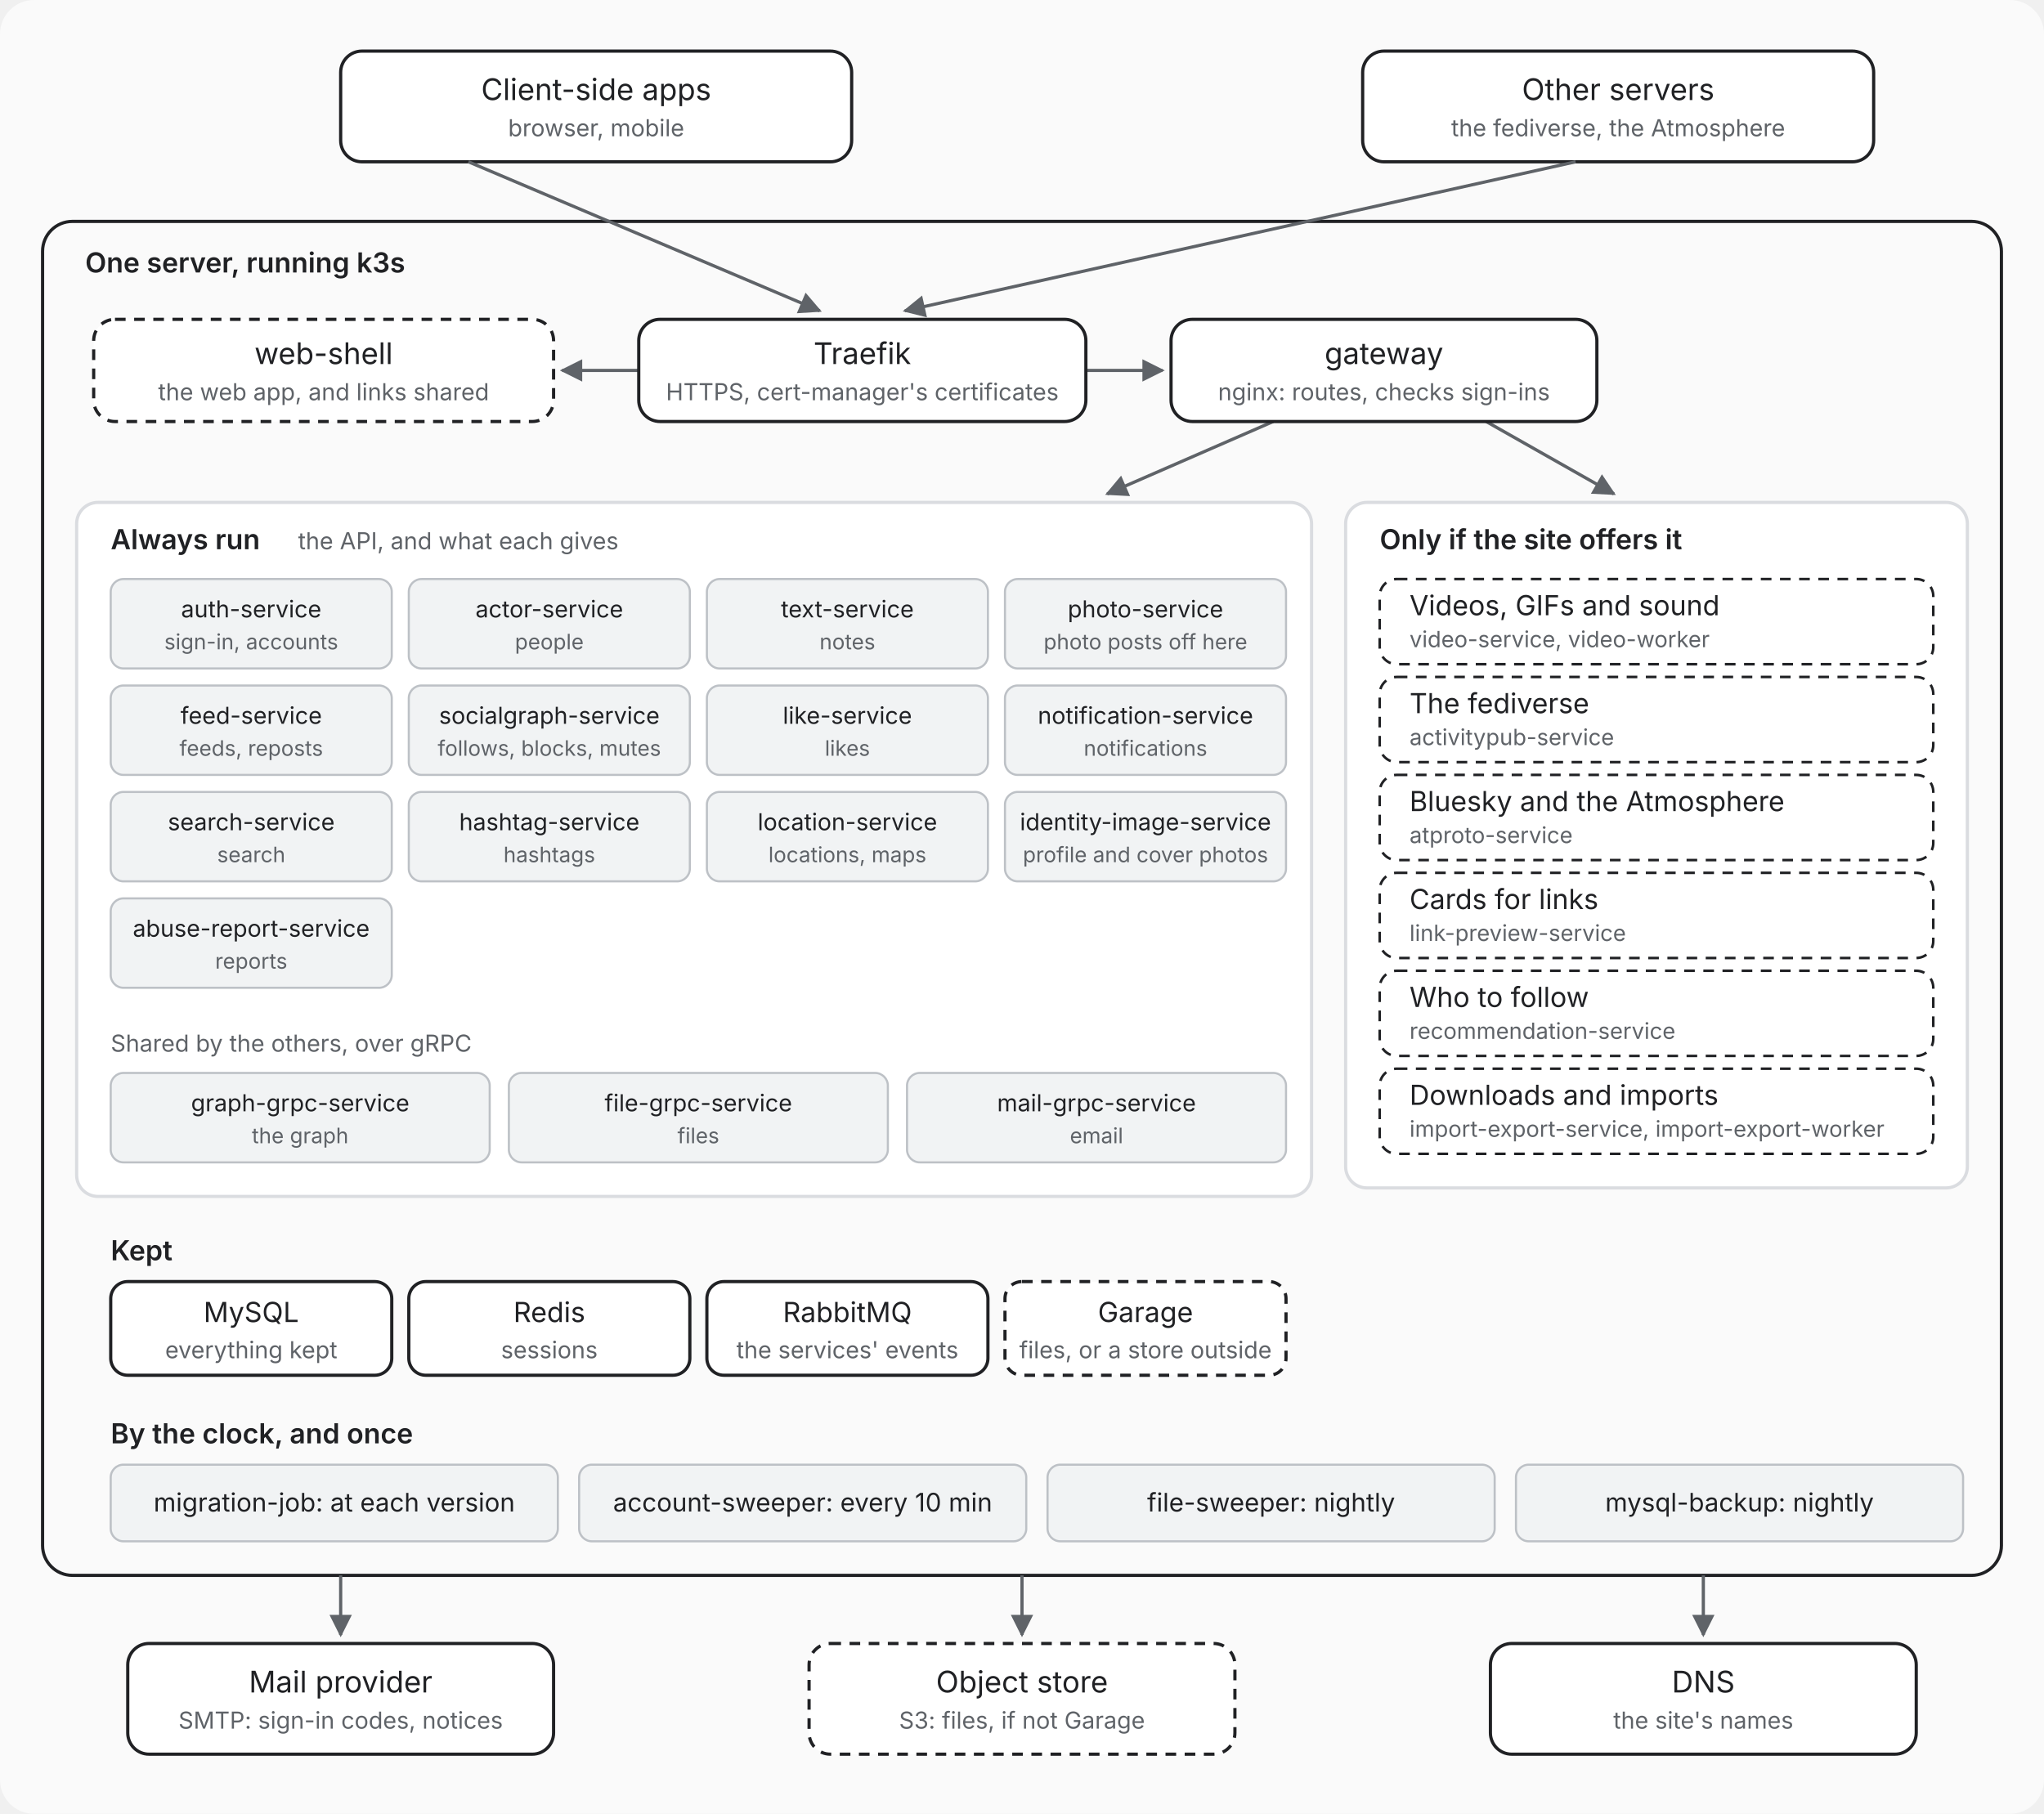
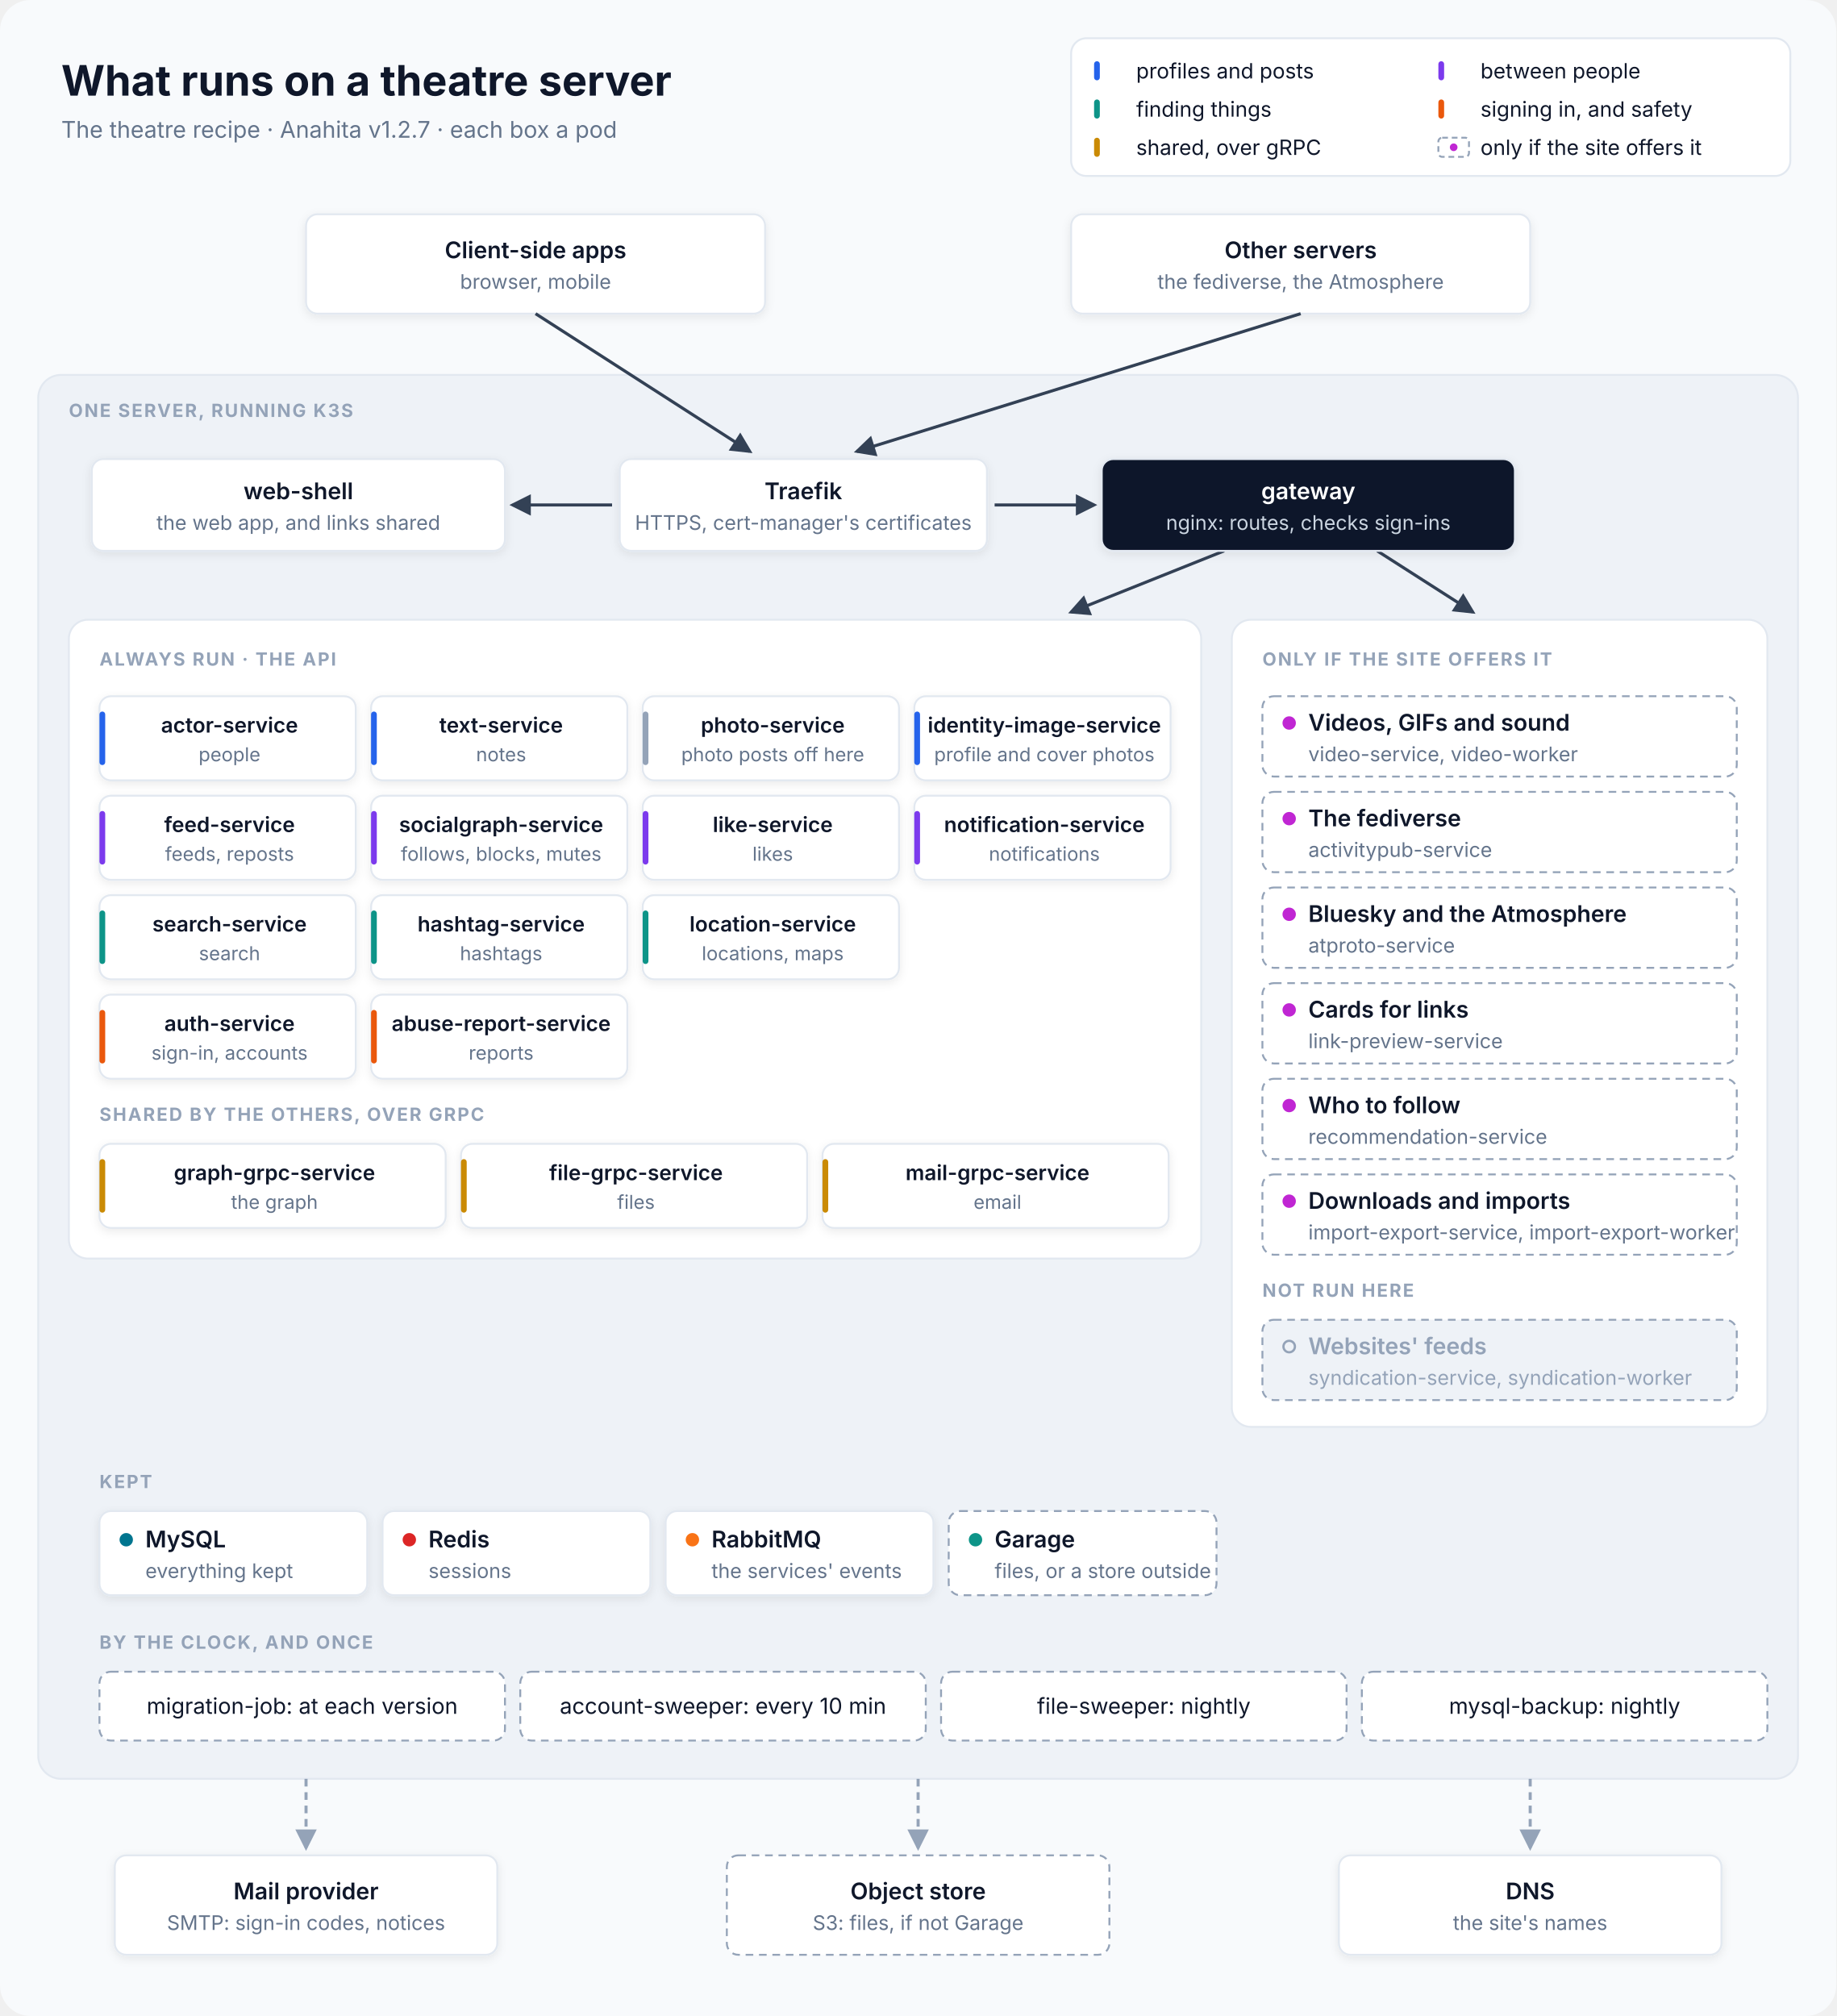
- <svg xmlns="http://www.w3.org/2000/svg" viewBox="0 0 960 852" width="960" height="852" font-family="system-ui, -apple-system, 'Segoe UI', sans-serif" role="img" aria-labelledby="title desc">
+ <svg xmlns="http://www.w3.org/2000/svg" viewBox="0 0 960 1054" width="960" height="1054" font-family="Inter, 'SF Pro Text', 'Segoe UI', Helvetica, Arial, sans-serif" role="img" aria-labelledby="title desc">
  <defs>
-     <marker id="arrow" viewBox="0 0 10 10" refX="9" refY="5" markerWidth="7" markerHeight="7" orient="auto-start-reverse">
-       <path d="M0 0 L10 5 L0 10 z" fill="#5f6368" />
+     <filter id="shadow" x="-10%" y="-10%" width="120%" height="140%">
+       <feDropShadow dx="0" dy="1.5" stdDeviation="2.5" flood-color="#0F172A" flood-opacity="0.08" />
+     </filter>
+     <marker id="in" viewBox="0 0 10 10" refX="8.5" refY="5" markerWidth="7" markerHeight="7" orient="auto-start-reverse">
+       <path d="M0,0 L10,5 L0,10 z" fill="#334155" />
+     </marker>
+     <marker id="out" viewBox="0 0 10 10" refX="8.5" refY="5" markerWidth="7" markerHeight="7" orient="auto-start-reverse">
+       <path d="M0,0 L10,5 L0,10 z" fill="#94A3B8" />
    </marker>
  </defs>
-   <rect width="960" height="852" rx="16" fill="#fafafa" />
-   <rect x="160" y="24" width="240" height="52" rx="10" fill="#fff" stroke="#202124" stroke-width="1.5" />
-   <text x="280.0" y="47.0" font-size="14" fill="#202124" text-anchor="middle">Client-side apps</text>
-   <text x="280.0" y="64.0" font-size="11" fill="#5f6368" text-anchor="middle">browser, mobile</text>
-   <rect x="640" y="24" width="240" height="52" rx="10" fill="#fff" stroke="#202124" stroke-width="1.5" />
-   <text x="760.0" y="47.0" font-size="14" fill="#202124" text-anchor="middle">Other servers</text>
-   <text x="760.0" y="64.0" font-size="11" fill="#5f6368" text-anchor="middle">the fediverse, the Atmosphere</text>
-   <rect x="20" y="104" width="920" height="636" rx="14" fill="none" stroke="#202124" stroke-width="1.5" />
-   <text x="40" y="128" font-size="13" fill="#202124" text-anchor="start" font-weight="600">One server, running k3s</text>
-   <path d="M220 76 L385 146" stroke="#5f6368" stroke-width="1.5" fill="none" marker-end="url(#arrow)" />
-   <path d="M740 76 L425 146" stroke="#5f6368" stroke-width="1.5" fill="none" marker-end="url(#arrow)" />
-   <path d="M300 174 L264 174" stroke="#5f6368" stroke-width="1.5" fill="none" marker-end="url(#arrow)" />
-   <path d="M510 174 L546 174" stroke="#5f6368" stroke-width="1.5" fill="none" marker-end="url(#arrow)" />
-   <path d="M598 198 L520 232" stroke="#5f6368" stroke-width="1.5" fill="none" marker-end="url(#arrow)" />
-   <path d="M698 198 L758 232" stroke="#5f6368" stroke-width="1.5" fill="none" marker-end="url(#arrow)" />
-   <rect x="44" y="150" width="216" height="48" rx="10" fill="#fff" stroke="#202124" stroke-width="1.5" stroke-dasharray="5 4" />
-   <text x="152.0" y="171.0" font-size="14" fill="#202124" text-anchor="middle">web-shell</text>
-   <text x="152.0" y="188.0" font-size="11" fill="#5f6368" text-anchor="middle">the web app, and links shared</text>
-   <rect x="300" y="150" width="210" height="48" rx="10" fill="#fff" stroke="#202124" stroke-width="1.5" />
-   <text x="405.0" y="171.0" font-size="14" fill="#202124" text-anchor="middle">Traefik</text>
-   <text x="405.0" y="188.0" font-size="11" fill="#5f6368" text-anchor="middle">HTTPS, cert-manager's certificates</text>
-   <rect x="550" y="150" width="200" height="48" rx="10" fill="#fff" stroke="#202124" stroke-width="1.5" />
-   <text x="650.0" y="171.0" font-size="14" fill="#202124" text-anchor="middle">gateway</text>
-   <text x="650.0" y="188.0" font-size="11" fill="#5f6368" text-anchor="middle">nginx: routes, checks sign-ins</text>
-   <rect x="36" y="236" width="580" height="326" rx="10" fill="#fff" stroke="#dadce0" stroke-width="1.5" />
-   <text x="52" y="258" font-size="13" fill="#202124" text-anchor="start" font-weight="600">Always run</text>
-   <text x="140" y="258" font-size="11" fill="#5f6368" text-anchor="start">the API, and what each gives</text>
-   <rect x="52" y="272" width="132" height="42" rx="6" fill="#f1f3f4" stroke="#bdc1c6" />
-   <text x="118.0" y="290" font-size="11" fill="#202124" text-anchor="middle">auth-service</text>
-   <text x="118.0" y="305" font-size="10" fill="#5f6368" text-anchor="middle">sign-in, accounts</text>
-   <rect x="192" y="272" width="132" height="42" rx="6" fill="#f1f3f4" stroke="#bdc1c6" />
-   <text x="258.0" y="290" font-size="11" fill="#202124" text-anchor="middle">actor-service</text>
-   <text x="258.0" y="305" font-size="10" fill="#5f6368" text-anchor="middle">people</text>
-   <rect x="332" y="272" width="132" height="42" rx="6" fill="#f1f3f4" stroke="#bdc1c6" />
-   <text x="398.0" y="290" font-size="11" fill="#202124" text-anchor="middle">text-service</text>
-   <text x="398.0" y="305" font-size="10" fill="#5f6368" text-anchor="middle">notes</text>
-   <rect x="472" y="272" width="132" height="42" rx="6" fill="#f1f3f4" stroke="#bdc1c6" />
-   <text x="538.0" y="290" font-size="11" fill="#202124" text-anchor="middle">photo-service</text>
-   <text x="538.0" y="305" font-size="10" fill="#5f6368" text-anchor="middle">photo posts off here</text>
-   <rect x="52" y="322" width="132" height="42" rx="6" fill="#f1f3f4" stroke="#bdc1c6" />
-   <text x="118.0" y="340" font-size="11" fill="#202124" text-anchor="middle">feed-service</text>
-   <text x="118.0" y="355" font-size="10" fill="#5f6368" text-anchor="middle">feeds, reposts</text>
-   <rect x="192" y="322" width="132" height="42" rx="6" fill="#f1f3f4" stroke="#bdc1c6" />
-   <text x="258.0" y="340" font-size="11" fill="#202124" text-anchor="middle">socialgraph-service</text>
-   <text x="258.0" y="355" font-size="10" fill="#5f6368" text-anchor="middle">follows, blocks, mutes</text>
-   <rect x="332" y="322" width="132" height="42" rx="6" fill="#f1f3f4" stroke="#bdc1c6" />
-   <text x="398.0" y="340" font-size="11" fill="#202124" text-anchor="middle">like-service</text>
-   <text x="398.0" y="355" font-size="10" fill="#5f6368" text-anchor="middle">likes</text>
-   <rect x="472" y="322" width="132" height="42" rx="6" fill="#f1f3f4" stroke="#bdc1c6" />
-   <text x="538.0" y="340" font-size="11" fill="#202124" text-anchor="middle">notification-service</text>
-   <text x="538.0" y="355" font-size="10" fill="#5f6368" text-anchor="middle">notifications</text>
-   <rect x="52" y="372" width="132" height="42" rx="6" fill="#f1f3f4" stroke="#bdc1c6" />
-   <text x="118.0" y="390" font-size="11" fill="#202124" text-anchor="middle">search-service</text>
-   <text x="118.0" y="405" font-size="10" fill="#5f6368" text-anchor="middle">search</text>
-   <rect x="192" y="372" width="132" height="42" rx="6" fill="#f1f3f4" stroke="#bdc1c6" />
-   <text x="258.0" y="390" font-size="11" fill="#202124" text-anchor="middle">hashtag-service</text>
-   <text x="258.0" y="405" font-size="10" fill="#5f6368" text-anchor="middle">hashtags</text>
-   <rect x="332" y="372" width="132" height="42" rx="6" fill="#f1f3f4" stroke="#bdc1c6" />
-   <text x="398.0" y="390" font-size="11" fill="#202124" text-anchor="middle">location-service</text>
-   <text x="398.0" y="405" font-size="10" fill="#5f6368" text-anchor="middle">locations, maps</text>
-   <rect x="472" y="372" width="132" height="42" rx="6" fill="#f1f3f4" stroke="#bdc1c6" />
-   <text x="538.0" y="390" font-size="11" fill="#202124" text-anchor="middle">identity-image-service</text>
-   <text x="538.0" y="405" font-size="10" fill="#5f6368" text-anchor="middle">profile and cover photos</text>
-   <rect x="52" y="422" width="132" height="42" rx="6" fill="#f1f3f4" stroke="#bdc1c6" />
-   <text x="118.0" y="440" font-size="11" fill="#202124" text-anchor="middle">abuse-report-service</text>
-   <text x="118.0" y="455" font-size="10" fill="#5f6368" text-anchor="middle">reports</text>
-   <text x="52" y="494" font-size="11" fill="#5f6368" text-anchor="start">Shared by the others, over gRPC</text>
-   <rect x="52" y="504" width="178" height="42" rx="6" fill="#f1f3f4" stroke="#bdc1c6" />
-   <text x="141.0" y="522" font-size="11" fill="#202124" text-anchor="middle">graph-grpc-service</text>
-   <text x="141.0" y="537" font-size="10" fill="#5f6368" text-anchor="middle">the graph</text>
-   <rect x="239" y="504" width="178" height="42" rx="6" fill="#f1f3f4" stroke="#bdc1c6" />
-   <text x="328.0" y="522" font-size="11" fill="#202124" text-anchor="middle">file-grpc-service</text>
-   <text x="328.0" y="537" font-size="10" fill="#5f6368" text-anchor="middle">files</text>
-   <rect x="426" y="504" width="178" height="42" rx="6" fill="#f1f3f4" stroke="#bdc1c6" />
-   <text x="515.0" y="522" font-size="11" fill="#202124" text-anchor="middle">mail-grpc-service</text>
-   <text x="515.0" y="537" font-size="10" fill="#5f6368" text-anchor="middle">email</text>
-   <rect x="632" y="236" width="292" height="322" rx="10" fill="#fff" stroke="#dadce0" stroke-width="1.5" />
-   <text x="648" y="258" font-size="13" fill="#202124" text-anchor="start" font-weight="600">Only if the site offers it</text>
-   <rect x="648" y="272" width="260" height="40" rx="8" fill="#fff" stroke="#202124" stroke-width="1.2" stroke-dasharray="5 4" />
-   <text x="662" y="289" font-size="13" fill="#202124" text-anchor="start">Videos, GIFs and sound</text>
-   <text x="662" y="304" font-size="10.5" fill="#5f6368" text-anchor="start">video-service, video-worker</text>
-   <rect x="648" y="318" width="260" height="40" rx="8" fill="#fff" stroke="#202124" stroke-width="1.2" stroke-dasharray="5 4" />
-   <text x="662" y="335" font-size="13" fill="#202124" text-anchor="start">The fediverse</text>
-   <text x="662" y="350" font-size="10.5" fill="#5f6368" text-anchor="start">activitypub-service</text>
-   <rect x="648" y="364" width="260" height="40" rx="8" fill="#fff" stroke="#202124" stroke-width="1.2" stroke-dasharray="5 4" />
-   <text x="662" y="381" font-size="13" fill="#202124" text-anchor="start">Bluesky and the Atmosphere</text>
-   <text x="662" y="396" font-size="10.5" fill="#5f6368" text-anchor="start">atproto-service</text>
-   <rect x="648" y="410" width="260" height="40" rx="8" fill="#fff" stroke="#202124" stroke-width="1.2" stroke-dasharray="5 4" />
-   <text x="662" y="427" font-size="13" fill="#202124" text-anchor="start">Cards for links</text>
-   <text x="662" y="442" font-size="10.5" fill="#5f6368" text-anchor="start">link-preview-service</text>
-   <rect x="648" y="456" width="260" height="40" rx="8" fill="#fff" stroke="#202124" stroke-width="1.2" stroke-dasharray="5 4" />
-   <text x="662" y="473" font-size="13" fill="#202124" text-anchor="start">Who to follow</text>
-   <text x="662" y="488" font-size="10.5" fill="#5f6368" text-anchor="start">recommendation-service</text>
-   <rect x="648" y="502" width="260" height="40" rx="8" fill="#fff" stroke="#202124" stroke-width="1.2" stroke-dasharray="5 4" />
-   <text x="662" y="519" font-size="13" fill="#202124" text-anchor="start">Downloads and imports</text>
-   <text x="662" y="534" font-size="10.5" fill="#5f6368" text-anchor="start">import-export-service, import-export-worker</text>
-   <text x="52" y="592" font-size="13" fill="#202124" text-anchor="start" font-weight="600">Kept</text>
-   <rect x="52" y="602" width="132" height="44" rx="8" fill="#fff" stroke="#202124" stroke-width="1.5" />
-   <text x="118.0" y="621.0" font-size="13" fill="#202124" text-anchor="middle">MySQL</text>
-   <text x="118.0" y="638.0" font-size="11" fill="#5f6368" text-anchor="middle">everything kept</text>
-   <rect x="192" y="602" width="132" height="44" rx="8" fill="#fff" stroke="#202124" stroke-width="1.5" />
-   <text x="258.0" y="621.0" font-size="13" fill="#202124" text-anchor="middle">Redis</text>
-   <text x="258.0" y="638.0" font-size="11" fill="#5f6368" text-anchor="middle">sessions</text>
-   <rect x="332" y="602" width="132" height="44" rx="8" fill="#fff" stroke="#202124" stroke-width="1.5" />
-   <text x="398.0" y="621.0" font-size="13" fill="#202124" text-anchor="middle">RabbitMQ</text>
-   <text x="398.0" y="638.0" font-size="11" fill="#5f6368" text-anchor="middle">the services' events</text>
-   <rect x="472" y="602" width="132" height="44" rx="8" fill="#fff" stroke="#202124" stroke-width="1.5" stroke-dasharray="5 4" />
-   <text x="538.0" y="621.0" font-size="13" fill="#202124" text-anchor="middle">Garage</text>
-   <text x="538.0" y="638.0" font-size="11" fill="#5f6368" text-anchor="middle">files, or a store outside</text>
-   <text x="52" y="678" font-size="13" fill="#202124" text-anchor="start" font-weight="600">By the clock, and once</text>
-   <rect x="52" y="688" width="210" height="36" rx="6" fill="#f1f3f4" stroke="#bdc1c6" />
-   <text x="157" y="710" font-size="12" fill="#202124" text-anchor="middle">migration-job: at each version</text>
-   <rect x="272" y="688" width="210" height="36" rx="6" fill="#f1f3f4" stroke="#bdc1c6" />
-   <text x="377" y="710" font-size="12" fill="#202124" text-anchor="middle">account-sweeper: every 10 min</text>
-   <rect x="492" y="688" width="210" height="36" rx="6" fill="#f1f3f4" stroke="#bdc1c6" />
-   <text x="597" y="710" font-size="12" fill="#202124" text-anchor="middle">file-sweeper: nightly</text>
-   <rect x="712" y="688" width="210" height="36" rx="6" fill="#f1f3f4" stroke="#bdc1c6" />
-   <text x="817" y="710" font-size="12" fill="#202124" text-anchor="middle">mysql-backup: nightly</text>
-   <path d="M160 740 L160 768" stroke="#5f6368" stroke-width="1.5" fill="none" marker-end="url(#arrow)" />
-   <path d="M480 740 L480 768" stroke="#5f6368" stroke-width="1.5" fill="none" marker-end="url(#arrow)" />
-   <path d="M800 740 L800 768" stroke="#5f6368" stroke-width="1.5" fill="none" marker-end="url(#arrow)" />
-   <rect x="60" y="772" width="200" height="52" rx="10" fill="#fff" stroke="#202124" stroke-width="1.5" />
-   <text x="160.0" y="795.0" font-size="14" fill="#202124" text-anchor="middle">Mail provider</text>
-   <text x="160.0" y="812.0" font-size="11" fill="#5f6368" text-anchor="middle">SMTP: sign-in codes, notices</text>
-   <rect x="380" y="772" width="200" height="52" rx="10" fill="#fff" stroke="#202124" stroke-width="1.5" stroke-dasharray="5 4" />
-   <text x="480.0" y="795.0" font-size="14" fill="#202124" text-anchor="middle">Object store</text>
-   <text x="480.0" y="812.0" font-size="11" fill="#5f6368" text-anchor="middle">S3: files, if not Garage</text>
-   <rect x="700" y="772" width="200" height="52" rx="10" fill="#fff" stroke="#202124" stroke-width="1.5" />
-   <text x="800.0" y="795.0" font-size="14" fill="#202124" text-anchor="middle">DNS</text>
-   <text x="800.0" y="812.0" font-size="11" fill="#5f6368" text-anchor="middle">the site's names</text>
+   <rect width="960" height="1054" rx="16" fill="#F8FAFC" />
+   <text x="32" y="50" font-size="22" fill="#0F172A" text-anchor="start" font-weight="700">What runs on a theatre server</text>
+   <text x="32" y="72" font-size="12" fill="#64748B" text-anchor="start">The theatre recipe · Anahita v1.2.7 · each box a pod</text>
+   <rect x="560" y="20" width="376" height="72" rx="8" fill="#FFFFFF" stroke="#E2E8F0" />
+   <rect x="572" y="32" width="3" height="10" rx="1.5" fill="#2563EB" />
+   <text x="594" y="41" font-size="11" fill="#0F172A" text-anchor="start">profiles and posts</text>
+   <rect x="752" y="32" width="3" height="10" rx="1.5" fill="#7C3AED" />
+   <text x="774" y="41" font-size="11" fill="#0F172A" text-anchor="start">between people</text>
+   <rect x="572" y="52" width="3" height="10" rx="1.5" fill="#0D9488" />
+   <text x="594" y="61" font-size="11" fill="#0F172A" text-anchor="start">finding things</text>
+   <rect x="752" y="52" width="3" height="10" rx="1.5" fill="#EA580C" />
+   <text x="774" y="61" font-size="11" fill="#0F172A" text-anchor="start">signing in, and safety</text>
+   <rect x="572" y="72" width="3" height="10" rx="1.5" fill="#CA8A04" />
+   <text x="594" y="81" font-size="11" fill="#0F172A" text-anchor="start">shared, over gRPC</text>
+   <rect x="752" y="72" width="16" height="10" rx="2" fill="#FFFFFF" stroke="#94A3B8" stroke-dasharray="3 2" />
+   <circle cx="760" cy="77" r="2" fill="#C026D3" />
+   <text x="774" y="81" font-size="11" fill="#0F172A" text-anchor="start">only if the site offers it</text>
+   <rect x="160" y="112" width="240" height="52" rx="6" fill="#FFFFFF" stroke="#E2E8F0" filter="url(#shadow)" />
+   <text x="280.0" y="135.0" font-size="12" fill="#0F172A" text-anchor="middle" font-weight="600">Client-side apps</text>
+   <text x="280.0" y="151.0" font-size="10.5" fill="#64748B" text-anchor="middle">browser, mobile</text>
+   <rect x="560" y="112" width="240" height="52" rx="6" fill="#FFFFFF" stroke="#E2E8F0" filter="url(#shadow)" />
+   <text x="680.0" y="135.0" font-size="12" fill="#0F172A" text-anchor="middle" font-weight="600">Other servers</text>
+   <text x="680.0" y="151.0" font-size="10.5" fill="#64748B" text-anchor="middle">the fediverse, the Atmosphere</text>
+   <rect x="20" y="196" width="920" height="734" rx="12" fill="#EEF2F7" stroke="#E2E8F0" />
+   <text x="36" y="218" font-size="9.5" fill="#94A3B8" text-anchor="start" font-weight="700" letter-spacing="0.8">ONE SERVER, RUNNING K3S</text>
+   <path d="M280 164 L392 236" stroke="#334155" stroke-width="1.6" fill="none" marker-end="url(#in)" />
+   <path d="M680 164 L448 236" stroke="#334155" stroke-width="1.6" fill="none" marker-end="url(#in)" />
+   <path d="M320 264 L268 264" stroke="#334155" stroke-width="1.6" fill="none" marker-end="url(#in)" />
+   <path d="M520 264 L572 264" stroke="#334155" stroke-width="1.6" fill="none" marker-end="url(#in)" />
+   <path d="M640 288 L560 320" stroke="#334155" stroke-width="1.6" fill="none" marker-end="url(#in)" />
+   <path d="M720 288 L770 320" stroke="#334155" stroke-width="1.6" fill="none" marker-end="url(#in)" />
+   <rect x="48" y="240" width="216" height="48" rx="6" fill="#FFFFFF" stroke="#E2E8F0" filter="url(#shadow)" />
+   <text x="156.0" y="261.0" font-size="12" fill="#0F172A" text-anchor="middle" font-weight="600">web-shell</text>
+   <text x="156.0" y="277.0" font-size="10.5" fill="#64748B" text-anchor="middle">the web app, and links shared</text>
+   <rect x="324" y="240" width="192" height="48" rx="6" fill="#FFFFFF" stroke="#E2E8F0" filter="url(#shadow)" />
+   <text x="420.0" y="261.0" font-size="12" fill="#0F172A" text-anchor="middle" font-weight="600">Traefik</text>
+   <text x="420.0" y="277.0" font-size="10.5" fill="#64748B" text-anchor="middle">HTTPS, cert-manager's certificates</text>
+   <rect x="576" y="240" width="216" height="48" rx="6" fill="#0F172A" stroke="#E2E8F0" filter="url(#shadow)" />
+   <text x="684.0" y="261.0" font-size="12" fill="#FFFFFF" text-anchor="middle" font-weight="600">gateway</text>
+   <text x="684.0" y="277.0" font-size="10.5" fill="#CBD5E1" text-anchor="middle">nginx: routes, checks sign-ins</text>
+   <rect x="36" y="324" width="592" height="334" rx="10" fill="#FFFFFF" stroke="#E2E8F0" />
+   <text x="52" y="348" font-size="9.5" fill="#94A3B8" text-anchor="start" font-weight="700" letter-spacing="0.8">ALWAYS RUN · THE API</text>
+   <rect x="52" y="364" width="134" height="44" rx="6" fill="#FFFFFF" stroke="#E2E8F0" filter="url(#shadow)" />
+   <rect x="52" y="372" width="3" height="28" rx="1.5" fill="#2563EB" />
+   <text x="120.0" y="383" font-size="11" fill="#0F172A" text-anchor="middle" font-weight="600">actor-service</text>
+   <text x="120.0" y="398" font-size="10" fill="#64748B" text-anchor="middle">people</text>
+   <rect x="194" y="364" width="134" height="44" rx="6" fill="#FFFFFF" stroke="#E2E8F0" filter="url(#shadow)" />
+   <rect x="194" y="372" width="3" height="28" rx="1.5" fill="#2563EB" />
+   <text x="262.0" y="383" font-size="11" fill="#0F172A" text-anchor="middle" font-weight="600">text-service</text>
+   <text x="262.0" y="398" font-size="10" fill="#64748B" text-anchor="middle">notes</text>
+   <rect x="336" y="364" width="134" height="44" rx="6" fill="#FFFFFF" stroke="#E2E8F0" filter="url(#shadow)" />
+   <rect x="336" y="372" width="3" height="28" rx="1.5" fill="#94A3B8" />
+   <text x="404.0" y="383" font-size="11" fill="#0F172A" text-anchor="middle" font-weight="600">photo-service</text>
+   <text x="404.0" y="398" font-size="10" fill="#64748B" text-anchor="middle">photo posts off here</text>
+   <rect x="478" y="364" width="134" height="44" rx="6" fill="#FFFFFF" stroke="#E2E8F0" filter="url(#shadow)" />
+   <rect x="478" y="372" width="3" height="28" rx="1.5" fill="#2563EB" />
+   <text x="546.0" y="383" font-size="11" fill="#0F172A" text-anchor="middle" font-weight="600">identity-image-service</text>
+   <text x="546.0" y="398" font-size="10" fill="#64748B" text-anchor="middle">profile and cover photos</text>
+   <rect x="52" y="416" width="134" height="44" rx="6" fill="#FFFFFF" stroke="#E2E8F0" filter="url(#shadow)" />
+   <rect x="52" y="424" width="3" height="28" rx="1.5" fill="#7C3AED" />
+   <text x="120.0" y="435" font-size="11" fill="#0F172A" text-anchor="middle" font-weight="600">feed-service</text>
+   <text x="120.0" y="450" font-size="10" fill="#64748B" text-anchor="middle">feeds, reposts</text>
+   <rect x="194" y="416" width="134" height="44" rx="6" fill="#FFFFFF" stroke="#E2E8F0" filter="url(#shadow)" />
+   <rect x="194" y="424" width="3" height="28" rx="1.5" fill="#7C3AED" />
+   <text x="262.0" y="435" font-size="11" fill="#0F172A" text-anchor="middle" font-weight="600">socialgraph-service</text>
+   <text x="262.0" y="450" font-size="10" fill="#64748B" text-anchor="middle">follows, blocks, mutes</text>
+   <rect x="336" y="416" width="134" height="44" rx="6" fill="#FFFFFF" stroke="#E2E8F0" filter="url(#shadow)" />
+   <rect x="336" y="424" width="3" height="28" rx="1.5" fill="#7C3AED" />
+   <text x="404.0" y="435" font-size="11" fill="#0F172A" text-anchor="middle" font-weight="600">like-service</text>
+   <text x="404.0" y="450" font-size="10" fill="#64748B" text-anchor="middle">likes</text>
+   <rect x="478" y="416" width="134" height="44" rx="6" fill="#FFFFFF" stroke="#E2E8F0" filter="url(#shadow)" />
+   <rect x="478" y="424" width="3" height="28" rx="1.5" fill="#7C3AED" />
+   <text x="546.0" y="435" font-size="11" fill="#0F172A" text-anchor="middle" font-weight="600">notification-service</text>
+   <text x="546.0" y="450" font-size="10" fill="#64748B" text-anchor="middle">notifications</text>
+   <rect x="52" y="468" width="134" height="44" rx="6" fill="#FFFFFF" stroke="#E2E8F0" filter="url(#shadow)" />
+   <rect x="52" y="476" width="3" height="28" rx="1.5" fill="#0D9488" />
+   <text x="120.0" y="487" font-size="11" fill="#0F172A" text-anchor="middle" font-weight="600">search-service</text>
+   <text x="120.0" y="502" font-size="10" fill="#64748B" text-anchor="middle">search</text>
+   <rect x="194" y="468" width="134" height="44" rx="6" fill="#FFFFFF" stroke="#E2E8F0" filter="url(#shadow)" />
+   <rect x="194" y="476" width="3" height="28" rx="1.5" fill="#0D9488" />
+   <text x="262.0" y="487" font-size="11" fill="#0F172A" text-anchor="middle" font-weight="600">hashtag-service</text>
+   <text x="262.0" y="502" font-size="10" fill="#64748B" text-anchor="middle">hashtags</text>
+   <rect x="336" y="468" width="134" height="44" rx="6" fill="#FFFFFF" stroke="#E2E8F0" filter="url(#shadow)" />
+   <rect x="336" y="476" width="3" height="28" rx="1.5" fill="#0D9488" />
+   <text x="404.0" y="487" font-size="11" fill="#0F172A" text-anchor="middle" font-weight="600">location-service</text>
+   <text x="404.0" y="502" font-size="10" fill="#64748B" text-anchor="middle">locations, maps</text>
+   <rect x="52" y="520" width="134" height="44" rx="6" fill="#FFFFFF" stroke="#E2E8F0" filter="url(#shadow)" />
+   <rect x="52" y="528" width="3" height="28" rx="1.5" fill="#EA580C" />
+   <text x="120.0" y="539" font-size="11" fill="#0F172A" text-anchor="middle" font-weight="600">auth-service</text>
+   <text x="120.0" y="554" font-size="10" fill="#64748B" text-anchor="middle">sign-in, accounts</text>
+   <rect x="194" y="520" width="134" height="44" rx="6" fill="#FFFFFF" stroke="#E2E8F0" filter="url(#shadow)" />
+   <rect x="194" y="528" width="3" height="28" rx="1.5" fill="#EA580C" />
+   <text x="262.0" y="539" font-size="11" fill="#0F172A" text-anchor="middle" font-weight="600">abuse-report-service</text>
+   <text x="262.0" y="554" font-size="10" fill="#64748B" text-anchor="middle">reports</text>
+   <text x="52" y="586" font-size="9.5" fill="#94A3B8" text-anchor="start" font-weight="700" letter-spacing="0.8">SHARED BY THE OTHERS, OVER GRPC</text>
+   <rect x="52" y="598" width="181" height="44" rx="6" fill="#FFFFFF" stroke="#E2E8F0" filter="url(#shadow)" />
+   <rect x="52" y="606" width="3" height="28" rx="1.5" fill="#CA8A04" />
+   <text x="143.5" y="617" font-size="11" fill="#0F172A" text-anchor="middle" font-weight="600">graph-grpc-service</text>
+   <text x="143.5" y="632" font-size="10" fill="#64748B" text-anchor="middle">the graph</text>
+   <rect x="241" y="598" width="181" height="44" rx="6" fill="#FFFFFF" stroke="#E2E8F0" filter="url(#shadow)" />
+   <rect x="241" y="606" width="3" height="28" rx="1.5" fill="#CA8A04" />
+   <text x="332.5" y="617" font-size="11" fill="#0F172A" text-anchor="middle" font-weight="600">file-grpc-service</text>
+   <text x="332.5" y="632" font-size="10" fill="#64748B" text-anchor="middle">files</text>
+   <rect x="430" y="598" width="181" height="44" rx="6" fill="#FFFFFF" stroke="#E2E8F0" filter="url(#shadow)" />
+   <rect x="430" y="606" width="3" height="28" rx="1.5" fill="#CA8A04" />
+   <text x="521.5" y="617" font-size="11" fill="#0F172A" text-anchor="middle" font-weight="600">mail-grpc-service</text>
+   <text x="521.5" y="632" font-size="10" fill="#64748B" text-anchor="middle">email</text>
+   <rect x="644" y="324" width="280" height="422" rx="10" fill="#FFFFFF" stroke="#E2E8F0" />
+   <text x="660" y="348" font-size="9.5" fill="#94A3B8" text-anchor="start" font-weight="700" letter-spacing="0.8">ONLY IF THE SITE OFFERS IT</text>
+   <rect x="660" y="364" width="248" height="42" rx="6" fill="#FFFFFF" stroke="#94A3B8" stroke-dasharray="4 3" />
+   <circle cx="674" cy="378.0" r="3.5" fill="#C026D3" />
+   <text x="684" y="382.0" font-size="12" fill="#0F172A" text-anchor="start" font-weight="600">Videos, GIFs and sound</text>
+   <text x="684" y="398.0" font-size="10.5" fill="#64748B" text-anchor="start">video-service, video-worker</text>
+   <rect x="660" y="414" width="248" height="42" rx="6" fill="#FFFFFF" stroke="#94A3B8" stroke-dasharray="4 3" />
+   <circle cx="674" cy="428.0" r="3.5" fill="#C026D3" />
+   <text x="684" y="432.0" font-size="12" fill="#0F172A" text-anchor="start" font-weight="600">The fediverse</text>
+   <text x="684" y="448.0" font-size="10.5" fill="#64748B" text-anchor="start">activitypub-service</text>
+   <rect x="660" y="464" width="248" height="42" rx="6" fill="#FFFFFF" stroke="#94A3B8" stroke-dasharray="4 3" />
+   <circle cx="674" cy="478.0" r="3.5" fill="#C026D3" />
+   <text x="684" y="482.0" font-size="12" fill="#0F172A" text-anchor="start" font-weight="600">Bluesky and the Atmosphere</text>
+   <text x="684" y="498.0" font-size="10.5" fill="#64748B" text-anchor="start">atproto-service</text>
+   <rect x="660" y="514" width="248" height="42" rx="6" fill="#FFFFFF" stroke="#94A3B8" stroke-dasharray="4 3" />
+   <circle cx="674" cy="528.0" r="3.5" fill="#C026D3" />
+   <text x="684" y="532.0" font-size="12" fill="#0F172A" text-anchor="start" font-weight="600">Cards for links</text>
+   <text x="684" y="548.0" font-size="10.5" fill="#64748B" text-anchor="start">link-preview-service</text>
+   <rect x="660" y="564" width="248" height="42" rx="6" fill="#FFFFFF" stroke="#94A3B8" stroke-dasharray="4 3" />
+   <circle cx="674" cy="578.0" r="3.5" fill="#C026D3" />
+   <text x="684" y="582.0" font-size="12" fill="#0F172A" text-anchor="start" font-weight="600">Who to follow</text>
+   <text x="684" y="598.0" font-size="10.5" fill="#64748B" text-anchor="start">recommendation-service</text>
+   <rect x="660" y="614" width="248" height="42" rx="6" fill="#FFFFFF" stroke="#94A3B8" stroke-dasharray="4 3" />
+   <circle cx="674" cy="628.0" r="3.5" fill="#C026D3" />
+   <text x="684" y="632.0" font-size="12" fill="#0F172A" text-anchor="start" font-weight="600">Downloads and imports</text>
+   <text x="684" y="648.0" font-size="10.5" fill="#64748B" text-anchor="start">import-export-service, import-export-worker</text>
+   <text x="660" y="678" font-size="9.5" fill="#94A3B8" text-anchor="start" font-weight="700" letter-spacing="0.8">NOT RUN HERE</text>
+   <rect x="660" y="690" width="248" height="42" rx="6" fill="#EEF2F7" stroke="#94A3B8" stroke-dasharray="4 3" />
+   <circle cx="674" cy="704.0" r="3" fill="none" stroke="#94A3B8" stroke-width="1.2" />
+   <text x="684" y="708.0" font-size="12" fill="#94A3B8" text-anchor="start" font-weight="600">Websites' feeds</text>
+   <text x="684" y="724.0" font-size="10.5" fill="#94A3B8" text-anchor="start">syndication-service, syndication-worker</text>
+   <text x="52" y="778" font-size="9.5" fill="#94A3B8" text-anchor="start" font-weight="700" letter-spacing="0.8">KEPT</text>
+   <rect x="52" y="790" width="140" height="44" rx="6" fill="#FFFFFF" stroke="#E2E8F0" filter="url(#shadow)" />
+   <circle cx="66" cy="805.0" r="3.5" fill="#00758F" />
+   <text x="76" y="809.0" font-size="12" fill="#0F172A" text-anchor="start" font-weight="600">MySQL</text>
+   <text x="76" y="825.0" font-size="10.5" fill="#64748B" text-anchor="start">everything kept</text>
+   <rect x="200" y="790" width="140" height="44" rx="6" fill="#FFFFFF" stroke="#E2E8F0" filter="url(#shadow)" />
+   <circle cx="214" cy="805.0" r="3.5" fill="#DC2626" />
+   <text x="224" y="809.0" font-size="12" fill="#0F172A" text-anchor="start" font-weight="600">Redis</text>
+   <text x="224" y="825.0" font-size="10.5" fill="#64748B" text-anchor="start">sessions</text>
+   <rect x="348" y="790" width="140" height="44" rx="6" fill="#FFFFFF" stroke="#E2E8F0" filter="url(#shadow)" />
+   <circle cx="362" cy="805.0" r="3.5" fill="#F97316" />
+   <text x="372" y="809.0" font-size="12" fill="#0F172A" text-anchor="start" font-weight="600">RabbitMQ</text>
+   <text x="372" y="825.0" font-size="10.5" fill="#64748B" text-anchor="start">the services' events</text>
+   <rect x="496" y="790" width="140" height="44" rx="6" fill="#FFFFFF" stroke="#94A3B8" stroke-dasharray="4 3" />
+   <circle cx="510" cy="805.0" r="3.5" fill="#0D9488" />
+   <text x="520" y="809.0" font-size="12" fill="#0F172A" text-anchor="start" font-weight="600">Garage</text>
+   <text x="520" y="825.0" font-size="10.5" fill="#64748B" text-anchor="start">files, or a store outside</text>
+   <text x="52" y="862" font-size="9.5" fill="#94A3B8" text-anchor="start" font-weight="700" letter-spacing="0.8">BY THE CLOCK, AND ONCE</text>
+   <rect x="52" y="874" width="212" height="36" rx="6" fill="#FFFFFF" stroke="#94A3B8" stroke-dasharray="4 3" />
+   <text x="158" y="896" font-size="11.5" fill="#0F172A" text-anchor="middle">migration-job: at each version</text>
+   <rect x="272" y="874" width="212" height="36" rx="6" fill="#FFFFFF" stroke="#94A3B8" stroke-dasharray="4 3" />
+   <text x="378" y="896" font-size="11.5" fill="#0F172A" text-anchor="middle">account-sweeper: every 10 min</text>
+   <rect x="492" y="874" width="212" height="36" rx="6" fill="#FFFFFF" stroke="#94A3B8" stroke-dasharray="4 3" />
+   <text x="598" y="896" font-size="11.5" fill="#0F172A" text-anchor="middle">file-sweeper: nightly</text>
+   <rect x="712" y="874" width="212" height="36" rx="6" fill="#FFFFFF" stroke="#94A3B8" stroke-dasharray="4 3" />
+   <text x="818" y="896" font-size="11.5" fill="#0F172A" text-anchor="middle">mysql-backup: nightly</text>
+   <path d="M160 930 L160 966" stroke="#94A3B8" stroke-width="1.6" fill="none" stroke-dasharray="4 3" marker-end="url(#out)" />
+   <path d="M480 930 L480 966" stroke="#94A3B8" stroke-width="1.6" fill="none" stroke-dasharray="4 3" marker-end="url(#out)" />
+   <path d="M800 930 L800 966" stroke="#94A3B8" stroke-width="1.6" fill="none" stroke-dasharray="4 3" marker-end="url(#out)" />
+   <rect x="60" y="970" width="200" height="52" rx="6" fill="#FFFFFF" stroke="#E2E8F0" filter="url(#shadow)" />
+   <text x="160.0" y="993.0" font-size="12" fill="#0F172A" text-anchor="middle" font-weight="600">Mail provider</text>
+   <text x="160.0" y="1009.0" font-size="10.5" fill="#64748B" text-anchor="middle">SMTP: sign-in codes, notices</text>
+   <rect x="380" y="970" width="200" height="52" rx="6" fill="#FFFFFF" stroke="#94A3B8" stroke-dasharray="4 3" />
+   <text x="480.0" y="993.0" font-size="12" fill="#0F172A" text-anchor="middle" font-weight="600">Object store</text>
+   <text x="480.0" y="1009.0" font-size="10.5" fill="#64748B" text-anchor="middle">S3: files, if not Garage</text>
+   <rect x="700" y="970" width="200" height="52" rx="6" fill="#FFFFFF" stroke="#E2E8F0" filter="url(#shadow)" />
+   <text x="800.0" y="993.0" font-size="12" fill="#0F172A" text-anchor="middle" font-weight="600">DNS</text>
+   <text x="800.0" y="1009.0" font-size="10.5" fill="#64748B" text-anchor="middle">the site's names</text>
</svg>
